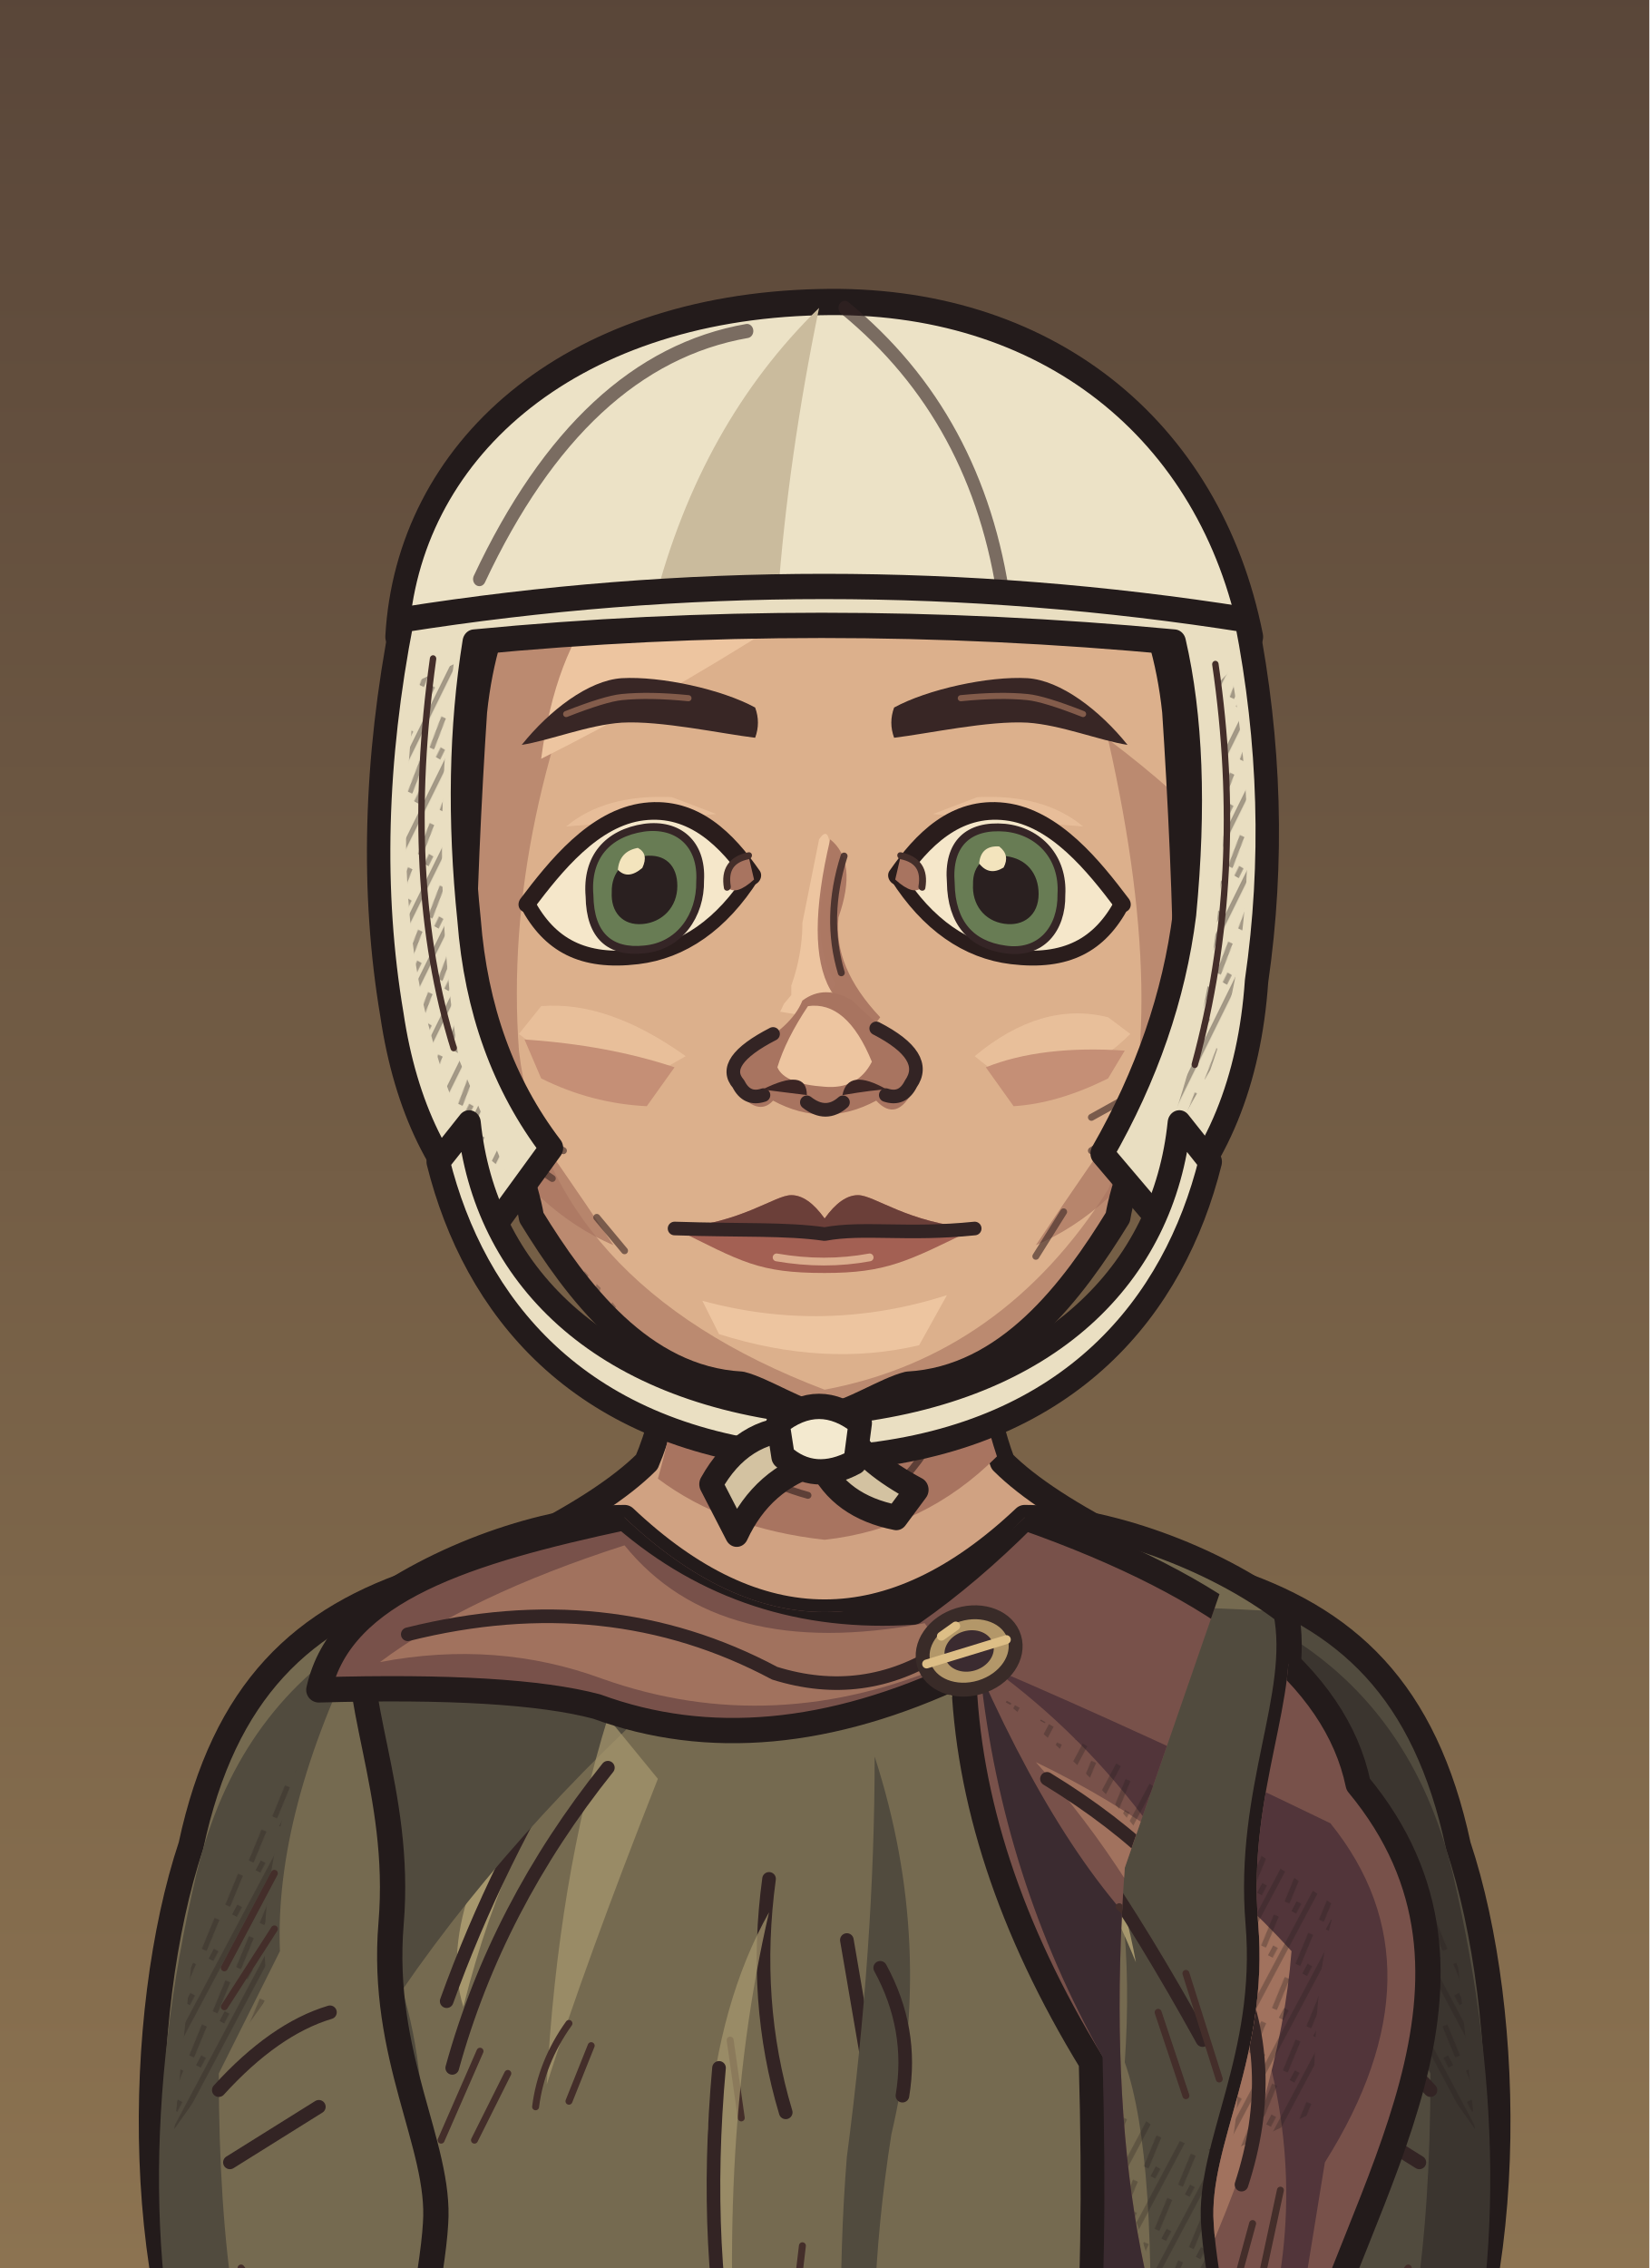
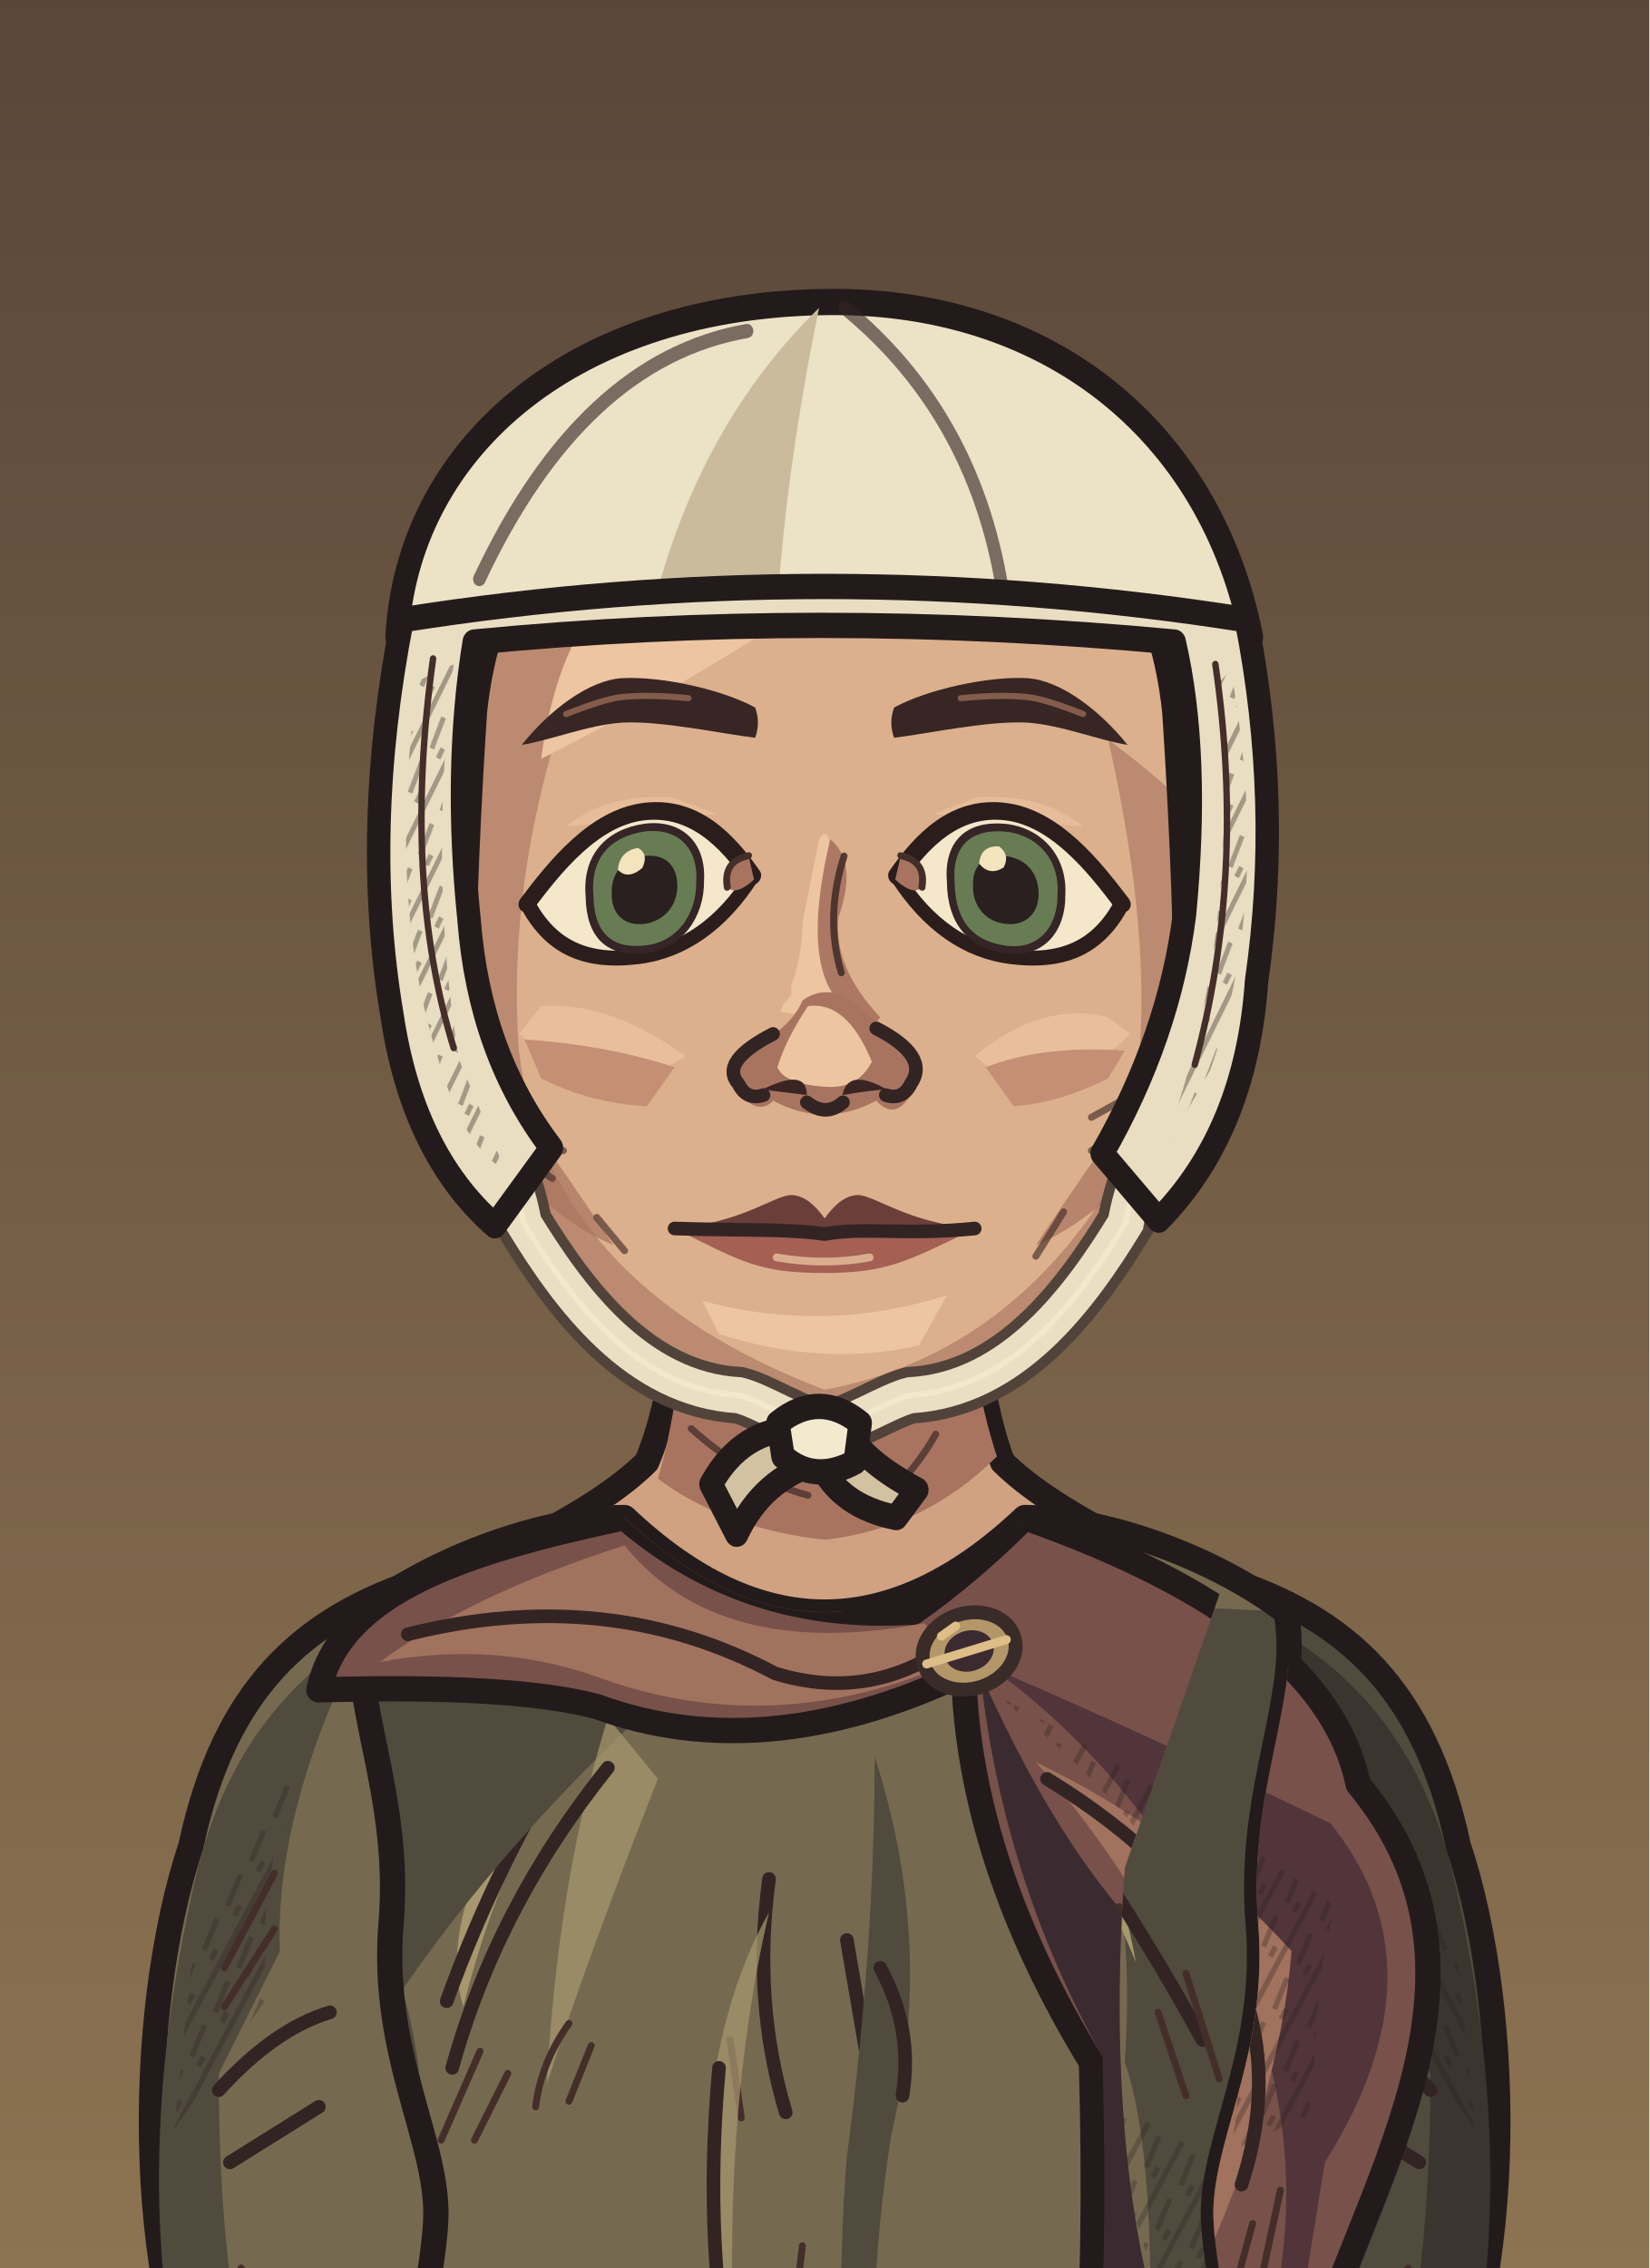
<svg xmlns="http://www.w3.org/2000/svg" xmlns:xlink="http://www.w3.org/1999/xlink" aria-labelledby="title" width="320" height="440" viewBox="0 0 320 440" role="img">
  <defs>
    <style>
      .edge {stroke:#231b1b;stroke-width:4.55;stroke-linecap:round;stroke-linejoin:round}
      .seam {fill:none;stroke:#332424;stroke-width:2.45;stroke-linecap:round;stroke-linejoin:round}
      .etch {fill:none;stroke:#442e2a;stroke-width:1.25;stroke-linecap:round}
      .hair-line {fill:none;stroke:#967661;stroke-width:1.45;stroke-linecap:round}
      .white {fill:#f5e7ca;stroke:#2a1d1c;stroke-width:2.65;stroke-linejoin:round}
      .label {fill:#efdfc1;font:600 20px Georgia,serif}
      .muted {fill:#b8aa96;font:13px 'Segoe UI',sans-serif}
      .section {fill:#dcbb8e;font:600 14px 'Segoe UI',sans-serif}
    </style>
    <linearGradient id="umber" x2="0" y2="1" gradientUnits="objectBoundingBox">
      <stop stop-color="#594639" />
      <stop offset=".56" stop-color="#8e7552" />
      <stop offset="1" stop-color="#3c3029" />
    </linearGradient>
    <linearGradient id="ash" x2="0" y2="1" gradientUnits="objectBoundingBox">
      <stop stop-color="#3b423d" />
      <stop offset=".56" stop-color="#7a7d67" />
      <stop offset="1" stop-color="#242b28" />
    </linearGradient>
    <linearGradient id="rose" x2="0" y2="1" gradientUnits="objectBoundingBox">
      <stop stop-color="#51404a" />
      <stop offset=".56" stop-color="#8a6972" />
      <stop offset="1" stop-color="#372c33" />
    </linearGradient>
    <pattern id="paper-grain" width="63" height="57" patternUnits="userSpaceOnUse">
      <path d="M1 16l2-1m21-4 5-2m16 7 6-1M12 32l3-1m16 11 4-1m20-14 4 1M4 51l5-1m41 0 9-2" fill="none" stroke="#231a1b" stroke-width=".85" opacity=".19" />
      <path d="M4 5l9-1m29 2 2-1M1 40l4-1m12 9 1-1m21-23 4-1m9 12 5-2" fill="none" stroke="#f0dbb5" stroke-width=".85" opacity=".23" />
      <path d="M16 19h.6m13-3h.7m28 6h.7m-39 15h.6m23 4h.6m-12 11h.7m29-39h.7" fill="none" stroke="#21191a" stroke-width="1.2" opacity=".28" stroke-linecap="round" />
    </pattern>
    <pattern id="ink-lines" width="7" height="9" patternUnits="userSpaceOnUse" patternTransform="rotate(28)">
      <path d="M1 -2V10m2.8-8 .6 6m1.9-1v5" stroke="#271d1d" stroke-width=".95" fill="none" opacity=".65" />
    </pattern>
    <radialGradient id="vignette" cx=".5" cy=".39" r=".72">
      <stop offset=".47" stop-color="#20191c" stop-opacity="0" />
      <stop offset="1" stop-color="#20191c" stop-opacity=".48" />
    </radialGradient>
    <g id="firs" fill="currentColor">
      <path d="M10 439Q15 379 12 300L9 220 15 146 15 54 19 80 21 147 28 230 25 326 29 439Z" />
      <path d="M17 169Q27 174 45 174L57 169 49 179 27 187 17 185                M18 194Q29 196 52 192L63 183 56 194 26 205 16 207                M15 225Q46 230 67 218L77 206 71 223 42 238 18 241                M17 252Q48 255 78 245L91 230 84 249 52 266 20 269                M14 282Q40 281 71 278L88 261 84 281 57 291 19 298                M19 312Q43 316 69 310L88 299 84 310 58 322 22 325" />
      <path d="M6 312 0 315V284L11 285M0 266 13 270V250L0 249M0 220 15 221 15 206 0 202                M0 180 16 181V167L0 165M0 141 15 150V138L0 133M0 112 17 127V118L0 104" />
      <path d="M64 440Q55 380 58 324L59 258 63 217 68 222 65 266 68 328 76 440Z                M63 291Q78 294 89 282L100 267 96 283 81 301 62 307                M63 323Q80 323 106 304L98 321 68 339                M63 316Q44 306 37 293L41 307 64 329Z" />
    </g>
    <g id="brambles" fill="none" stroke="currentColor" stroke-linecap="round" stroke-linejoin="round">
      <path stroke-width="3.8" d="M9 440Q13 401 21 380T26 333m-8 57Q39 375 43 352m-28 46Q6 377 0 376M41 440Q41 402 63 385m-20 44q26-6 39-30" />
      <path stroke-width="2" d="M23 364l14-13m-12 4-7-15m20 29 17-4m-15-1 1-11m13 49 2-17m2 14 18-5m-34 32q-12-10-17-10" />
    </g>
    <g id="night-scratches" fill="none" stroke="currentColor" stroke-width="1.2" stroke-linecap="round">
      <path d="M16 113q32-11 54-8m-30 9 16-3m184-40q19-4 44 1m-11 7 19 4                M24 335q33-3 68-16m-44 16 26-4m164-9q31 5 60-3m-39 8 38-3                M27 391q22-6 52-5m168 14q28-8 57-8m-40 11 24-4                M55 178l18-6m177 36 17 3m-12-4 17-1" />
    </g>
    <g id="shirt-setting">
      <rect width="320" height="440" fill="url(#umber)" />
      <path d="M50 217q24 8 64 1l-15 7-56 6m176-90q39-13 70-5l-26 4 28 2-64 6" fill="#856c54" opacity=".5" />
      <use xlink:href="#firs" style="color:#342827" opacity=".52" transform="translate(-26 8)" />
      <use xlink:href="#firs" style="color:#413128" opacity=".58" transform="translate(340 101) scale(-1 .81)" />
      <use xlink:href="#night-scratches" style="color:#dfbb87" opacity=".28" />
      <use xlink:href="#brambles" style="color:#291f22" opacity=".71" />
      <rect width="320" height="440" fill="url(#vignette)" />
      <rect width="320" height="440" fill="url(#paper-grain)" />
    </g>
    <g id="armor-setting">
      <rect width="320" height="440" fill="url(#ash)" />
      <path d="M42 173q49-4 68 3l-43 6 25 3-49 4m151 35q47 10 104-6l-26 14-62 8Z" fill="#707764" opacity=".48" />
      <use xlink:href="#firs" style="color:#27312c" opacity=".64" transform="translate(-36 30)" />
      <use xlink:href="#firs" style="color:#303833" opacity=".75" transform="translate(324 45) scale(-.86 1.03)" />
      <use xlink:href="#brambles" style="color:#252a27" opacity=".62" transform="translate(319 10) scale(-1 1)" />
      <use xlink:href="#night-scratches" style="color:#d8d8a9" opacity=".28" transform="translate(-2 21)" />
      <rect width="320" height="440" fill="url(#vignette)" />
      <rect width="320" height="440" fill="url(#paper-grain)" />
    </g>
    <g id="woman-setting">
      <rect width="320" height="440" fill="url(#rose)" />
      <path d="M44 235q40-4 76-1l-20 6-36 2 19 3-44 5m183-50q35 3 60-3l-24 9-31 2" fill="#775d65" opacity=".6" />
      <use xlink:href="#firs" style="color:#3b2b34" opacity=".58" transform="translate(-20 84) scale(.86 .91)" />
      <use xlink:href="#firs" style="color:#3d2e39" opacity=".68" transform="translate(327 54) scale(-.85 .98)" />
      <path d="M300 440q-2-82-6-173l-9-103 7-35 12 42 9 98 7 171Z                M294 195q-10-18-25-24l-15-1 13-4 11 2 18 15                M285 162q-13-22-34-27l-7 4 7-11 17 4 20 17                M303 242q-18-23-36-27l-13 3 15-9 11 2 21 15" fill="#3a2b33" opacity=".64" />
      <use xlink:href="#brambles" style="color:#2d2229" opacity=".8" transform="translate(12 6)" />
      <use xlink:href="#night-scratches" style="color:#e1b8a8" opacity=".28" transform="translate(0 7)" />
      <rect width="320" height="440" fill="url(#vignette)" />
      <rect width="320" height="440" fill="url(#paper-grain)" />
    </g>
    <pattern id="mail-rings" width="14" height="13" patternUnits="userSpaceOnUse" patternTransform="rotate(-7)">
      <path d="M-1 2q3-3 6 0 1 3-2 5Q0 8-1 5M6 2q3-3 6 0 1 3-2 5Q7 8 6 5M3 8q3-3 6 0 1 3-2 5-3 1-4-2M10 8q3-3 6 0" fill="none" stroke="#2d2c28" stroke-width="1.6" stroke-linecap="round" />
      <path d="M-.5 4q1.5-2 3-1m5 1q1.4-2 3-1M4 10q1.5-2 3-1m4 1q1.4-2 3-1" fill="none" stroke="#9a9b87" stroke-width="1.12" opacity=".78" stroke-linecap="round" />
    </pattern>
    <pattern id="armor-plates" width="47" height="24" patternUnits="userSpaceOnUse" patternTransform="translate(4 4) rotate(2)">
      <path d="M1 0l21 .7 1 18-3 3-17-1-1-4Zm24 1 19-1 2 15-3 7-19-2Z" fill="#85867a" stroke="#352e2a" stroke-width="1.75" stroke-linejoin="round" />
      <path d="M2 2l18 .2-.2 4L5 7 4 17Zm24 0 16-1 1 4-14 2-3 10Z" fill="#a9a58d" />
      <path d="M19 4l4 14-3 3-16-1 13-4Zm22 2 4 10-2 5-17-1 13-4Z" fill="#62655f" />
      <path d="M7 7l1-.5m6 12 3-2m16-7 5-1m-7 5 4-2" fill="none" stroke="#d0c0a0" stroke-width=".9" opacity=".76" />
      <path d="M6 12q2-2 2.7 1-1 2.2-2.7.5Zm12 1q1.8-2 2.4.6-1 2.6-2.5.8Zm11 1q1-2.2 2.8-1-.2 2.9-2.8 2.1Zm12-2q2.2-1.4 2.3.8-1 2.3-2.3.5Z" fill="#3c342d" />
    </pattern>
    <clipPath id="portrait-frame">
      <rect width="320" height="752" />
    </clipPath>
    <clipPath id="wardrobe-torso-mask">
      <path d="M124 273 C110 273 90 280 77 290 C74 305 84 322 82 346 C80 370 91 386 90 400 C89 418 74 476 68 545 Q160 564 252 545 C246 476 231 418 230 400 C229 386 240 370 238 346 C236 322 246 305 243 290 C230 280 210 273 196 273 Q160 307 124 273Z" />
    </clipPath>
    <clipPath id="wardrobe-sleeve-mask">
      <path d="M88 284C66 291 52 304 46 332C36 362 35 415 53 445H89Q111 406 106 336Z" />
    </clipPath>
    <clipPath id="wardrobe-outer-mask">
      <path d="M124 273 C110 273 90 280 77 290 C74 305 84 322 82 346 C80 370 91 386 90 400 C89 418 74 476 68 545 Q160 564 252 545 C246 476 231 418 230 400 C229 386 240 370 238 346 C236 322 246 305 243 290 C230 280 210 273 196 273 Q160 307 124 273Z" />
      <path d="M88 284C66 291 52 304 46 332C36 362 35 415 53 445H89Q111 406 106 336Z" />
      <path d="M88 284C66 291 52 304 46 332C36 362 35 415 53 445H89Q111 406 106 336Z" transform="translate(320 0) scale(-1 1)" />
    </clipPath>
    <clipPath id="face-shape-clip">
      <path d="M 160 73 C 191 73 219 90 223 128 C 224 143 225 164 225 177 C 225 189 214.75 207 212.75 219 C 204.75 232 193 248 175 249 C 171 250 165 254 160 255 C 155 254 149 250 145 249 C 127 248 115.25 232 107.25 219 C 105.25 207 95 189 95 177 C 95 164 96 143 97 128 C 101 90 129 73 160 73 Z" />
    </clipPath>
    <clipPath id="face-features-eye-left">
      <path d="M-21 0 C-16 -6 -9 -14 0 -14 C9 -14 15 -7 19.5 0 C14 8 7 12 -1 12 C-11 12 -17 8 -21 0Z" />
    </clipPath>
    <clipPath id="face-features-eye-right">
      <path d="M-21 0 C-16 -6 -9 -14 0 -14 C9 -14 15 -7 19.5 0 C14 8 7 12 -1 12 C-11 12 -17 8 -21 0Z" />
    </clipPath>
    <clipPath id="face-features-nose-bridge">
      <path d="M154 144H167V179L172 185V187H149V185L154 179Z" />
    </clipPath>
    <clipPath id="full-costume-hands-clip">
      <rect x="0" y="445" width="320" height="307" />
    </clipPath>
    <mask id="full-costume-bundled-drape" maskUnits="userSpaceOnUse" x="0" y="0" width="320" height="752">
      <rect fill="white" x="0" y="0" width="320" height="752" />
      <g clip-path="url(#portrait-frame)">
        <g clip-path="url(#wardrobe-outer-mask)">
          <path d="M124 273C96 279 73 286 69 304 Q104 303 119 307Q149 318 185 301Q186 335 208 371 Q209 406 207 430C201 459 218 515 210 548 Q236 540 239 525 C249 495 243 465 246 430 C256 394 285 356 256 321 Q250 292 196 273Q186 283 176 290Q146 292 124 273Z" fill="black" class="edge" style="stroke:black" />
        </g>
      </g>
    </mask>
  </defs>
  <svg width="320" height="440" viewBox="11.636 0 296.727 408" overflow="hidden">
    <g data-part="full-costume">
      <rect width="320" height="752" fill="url(#umber)" />
      <ellipse cx="160" cy="731" rx="113" ry="10" fill="#261f20" opacity=".5" />
      <g>
        <path d="M87 469 L158 469 Q158 548 143 598 Q135 649 135 700 H105 Q101 654 103 597 Q85 548 87 469Z" fill="#5b5950" class="edge" />
        <path d="M96 514 Q109 546 118 595 Q121 649 131 694 H108Q105 641 105 592Z" fill="#8c7c69" opacity=".53" />
        <path d="M99 556Q111 592 127 607 M102 605Q113 627 120 635" class="etch" />
        <g transform="translate(0 0)">
          <path d="M99 689Q119 683 138 691L142 718Q139 728 120 729H86Q72 728 77 717Q82 708 99 704Z" fill="#654939" class="edge" />
          <path d="M86 718Q108 706 137 711L139 720Q110 730 83 724Z" fill="#87624a" />
          <path d="M102 692Q110 700 136 699L139 704Q117 708 100 700Z" fill="#b18b65" class="edge" />
          <circle cx="130" cy="703" r="2.3" fill="#d8b986" />
          <path d="M83 725Q108 731 137 724" class="seam" />
        </g>
      </g>
      <g transform="translate(320 0) scale(-1 1)">
        <path d="M87 469 L158 469 Q158 548 143 598 Q135 649 135 700 H105 Q101 654 103 597 Q85 548 87 469Z" fill="#5b5950" class="edge" />
        <path d="M96 514 Q109 546 118 595 Q121 649 131 694 H108Q105 641 105 592Z" fill="#8c7c69" opacity=".53" />
        <path d="M99 556Q111 592 127 607 M102 605Q113 627 120 635" class="etch" />
        <g transform="translate(0 0)">
          <path d="M99 689Q119 683 138 691L142 718Q139 728 120 729H86Q72 728 77 717Q82 708 99 704Z" fill="#654939" class="edge" />
          <path d="M86 718Q108 706 137 711L139 720Q110 730 83 724Z" fill="#87624a" />
          <path d="M102 692Q110 700 136 699L139 704Q117 708 100 700Z" fill="#b18b65" class="edge" />
          <circle cx="130" cy="703" r="2.3" fill="#d8b986" />
          <path d="M83 725Q108 731 137 724" class="seam" />
        </g>
      </g>
    </g>
    <g clip-path="url(#portrait-frame)">
      <g data-part="neck">
        <g id="face-shape-neck">
          <path d="M 135 219 Q 134 249 128 263 Q 121 270 105 278 L 122 301 198 301 215 278 Q 199 270 192 263 Q 187 250 185 219 Z" fill="#d0a282" class="edge" />
          <path d="M 135 224 185 224 Q 186 247 191 262 Q 178 275 160 277 Q 142 275 130 266 Q 135 249 135 224 Z" fill="#a87460" />
          <path d="M 136 257 q 10 9 21 12 m -16 -3 7 4 m 32 -12 q -4 7 -9 11" class="etch" opacity=".75" />
        </g>
      </g>
      <g id="wardrobe-outfit-nw_gotland_mens_cloak" data-outfit="nw_gotland_mens_cloak">
        <path d="M88 284C66 291 52 304 46 332C36 362 35 415 53 445H89Q111 406 106 336Z" fill="#756a50" class="edge" data-part="sleeve-outline" data-side="left" />
        <g data-part="sleeve-left" clip-path="url(#wardrobe-sleeve-mask)">
          <path d="M47 337 Q54 308 77 294 Q61 326 62 351 L51 373 Q51 421 62 444 H48 Q33 397 47 337Z" fill="#514b3e" />
          <path d="M46 354 Q57 326 66 315 Q57 342 60 359 L43 383Z" fill="url(#ink-lines)" opacity=".44" />
          <path d="M51 376 q10 -11 20 -14 m-18 27 16 -10 M50 414 q4 11 13 21" class="seam" />
          <path d="M52 354 l9 -17 m-9 24 9 -14 m-6 61 10 13" class="etch" />
        </g>
        <g transform="translate(320 0) scale(-1 1)">
          <path d="M88 284C66 291 52 304 46 332C36 362 35 415 53 445H89Q111 406 106 336Z" fill="#514b3e" class="edge" data-part="sleeve-outline" data-side="right" />
          <g data-part="sleeve-right" clip-path="url(#wardrobe-sleeve-mask)">
            <path d="M47 337 Q54 308 77 294 Q61 326 62 351 L51 373 Q51 421 62 444 H48 Q33 397 47 337Z" fill="#3b352f" />
            <path d="M46 354 Q57 326 66 315 Q57 342 60 359 L43 383Z" fill="url(#ink-lines)" opacity=".44" />
            <path d="M51 376 q10 -11 20 -14 m-18 27 16 -10 M50 414 q4 11 13 21" class="seam" />
            <path d="M52 354 l9 -17 m-9 24 9 -14 m-6 61 10 13" class="etch" />
          </g>
        </g>
        <path d="M124 273 C110 273 90 280 77 290 C74 305 84 322 82 346 C80 370 91 386 90 400 C89 418 74 476 68 545 Q160 564 252 545 C246 476 231 418 230 400 C229 386 240 370 238 346 C236 322 246 305 243 290 C230 280 210 273 196 273 Q160 307 124 273Z" fill="#756a50" />
        <g data-part="torso" clip-path="url(#wardrobe-torso-mask)">
          <path d="M77 296 Q96 280 120 278 Q105 303 85 335Z" fill="#a6976d" />
          <path d="M184 288 Q230 289 243 290 L257 555 H207 Q226 405 214 371 Q218 313 184 288Z" fill="#514b3e" />
          <path d="M78 344 Q88 359 84 381 L69 402 L61 359Z" fill="#514b3e" />
          <path d="M207 371 Q223 390 235 386 L234 416 L220 412Z" fill="url(#ink-lines)" opacity=".42" />
          <path d="M120 307 Q103 329 95 361 Q89 342 114 309Z M179 302 Q209 314 216 353 Q203 321 179 302Z" fill="#a6976d" />
          <path d="M133 412Q124 460 118 540Q105 525 133 412Z M174 418Q185 444 194 542Q180 529 174 418Z" fill="#a6976d" opacity=".68" />
          <path d="M134 423Q125 480 118 533 M158 447Q157 490 151 535" class="etch" />
          <path d="M73 538Q160 557 247 538" class="seam" />
          <path d="M116 311 Q101 335 92 360 M190 312 Q207 329 228 367 M150 338 q-3 22 3 42 m11 -31 6 35 M184 420q5 12 6 24" class="seam" />
          <path d="M98 369 l-7 16 m12 -12 -6 12 M225 355 l6 19 m-11 -12 5 15 M143 367 l2 14 m65 44 4 13" class="etch" />
          <path d="M80 289Q122 274 141 296Q106 326 84 358 Q93 387 81 441 Q91 488 81 547L70 538 Q87 488 65 390 L70 335Z M169 316Q180 350 172 384Q167 416 170 443Q174 488 191 553L177 557 Q159 449 164 388Q169 350 169 316Z" fill="#514b3e" />
          <path d="M121 309Q112 338 110 375Q117 353 130 320Z M150 344Q140 387 145 443Q155 488 149 557H134 Q144 484 139 383Q141 360 150 344Z" fill="#a6976d" opacity=".73" />
          <path d="M121 318Q101 343 93 372 M141 372Q138 405 144 432 M170 354q6 11 4 23" class="seam" />
          <path d="M114 364q-5 7-6 15m10 -11-4 10M156 404l-2 17" class="etch" />
          <path d="M124 273Q160 307 196 273" fill="none" stroke="#3b352f" stroke-width="6" />
          <path d="M124 279Q160 313 196 279" fill="none" stroke="#a6976d" stroke-width="1.6" />
          <path d="M126 454Q113 474 117 501Q119 517 109 529 M171 468Q184 505 183 524" class="etch" />
        </g>
        <path d="M124 273 C110 273 90 280 77 290 C74 305 84 322 82 346 C80 370 91 386 90 400 C89 418 74 476 68 545 Q160 564 252 545 C246 476 231 418 230 400 C229 386 240 370 238 346 C236 322 246 305 243 290 C230 280 210 273 196 273 Q160 307 124 273Z" fill="none" class="edge" />
        <g clip-path="url(#wardrobe-outer-mask)">
          <g data-part="gotland-shoulder-cloak">
            <clipPath id="gotland-shoulder-cloak-clip">
              <path d="M124 273C96 279 73 286 69 304 Q104 303 119 307Q149 318 185 301Q186 335 208 371 Q209 406 207 430C201 459 218 515 210 548 Q236 540 239 525 C249 495 243 465 246 430 C256 394 285 356 256 321 Q250 292 196 273Q186 283 176 290Q146 292 124 273Z" />
            </clipPath>
            <path d="M124 273C96 279 73 286 69 304 Q104 303 119 307Q149 318 185 301Q186 335 208 371 Q209 406 207 430C201 459 218 515 210 548 Q236 540 239 525 C249 495 243 465 246 430 C256 394 285 356 256 321 Q250 292 196 273Q186 283 176 290Q146 292 124 273Z" fill="#78514a" class="edge" />
            <g clip-path="url(#gotland-shoulder-cloak-clip)">
              <path d="M124 278Q141 299 178 292L183 299Q151 313 120 302 Q101 295 80 299Q96 287 124 278Z" fill="#a1725e" />
              <path d="M188 301Q205 339 224 354Q236 388 222 423Q220 449 231 516 Q232 532 224 542L212 548 Q218 526 212 508Q204 448 209 429 Q211 408 210 370Q192 338 188 301Z" fill="#3b2b30" />
              <path d="M190 300Q218 312 251 328Q272 354 250 389 L244 426Q242 464 241 501Q246 515 238 524 L228 533Q235 511 230 491 Q236 466 237 428Q248 398 239 367Q223 324 190 300Z" fill="#52353a" />
              <path d="M198 317Q225 330 244 351Q242 377 227 410 Q232 388 228 364Q216 337 198 317Z" fill="#a1725e" />
              <path d="M191 305Q219 320 252 343Q248 354 248 380 L233 387Q242 345 191 305Z" fill="url(#ink-lines)" opacity=".45" />
              <path d="M85 294Q121 285 151 301Q167 306 181 297 M200 320Q249 350 235 393 M218 376Q226 403 219 431" class="seam" />
              <path d="M237 400l-3 11m8 -17 -3 14M213 343q8 7 12 14" class="etch" />
              <path d="M226 434Q220 488 230 503 Q235 512 227 524Q228 509 221 500 Q219 488 226 434Z" fill="#a1725e" />
              <path d="M216 537Q231 532 234 522 M221 436Q220 458 227 507" class="seam" />
            </g>
            <g data-part="gotland-cloak-clasp" transform="translate(186 297) rotate(-17)">
              <ellipse rx="8.5" ry="6.8" fill="#b39769" stroke="#392b28" stroke-width="2.5" />
              <ellipse rx="4.5" ry="3.65" fill="#3b2b30" />
              <path d="M-8 0H7M-4 -4l3 -1" fill="none" stroke="#ddbe86" stroke-width="1.6" stroke-linecap="round" />
            </g>
          </g>
        </g>
      </g>
      <g id="face-shape">
        <path d="M 160 73 C 191 73 219 90 223 128 C 224 143 225 164 225 177 C 225 189 214.75 207 212.75 219 C 204.75 232 193 248 175 249 C 171 250 165 254 160 255 C 155 254 149 250 145 249 C 127 248 115.25 232 107.25 219 C 105.25 207 95 189 95 177 C 95 164 96 143 97 128 C 101 90 129 73 160 73 Z" fill="#dcb08c" />
        <g clip-path="url(#face-shape-clip)">
          <path d="M 70 141 Q 104 91 123 103 Q 102 148 105 189 Q 110 231 160 250 Q 192 244 211 214 Q 223 186 211 133 Q 235 151 250 174 L 250 265 70 265 Z" fill="#bb8a70" />
          <path d="M 109 136.5 Q 114 99 142 98 Q 173 89 195 107 Q 174 98 152 112 Q 130 126 109 136.5 Z" fill="#edc5a0" />
          <g transform="translate(160 0) scale(-1 1)">
            <path d="M 25 190 Q 39 180 51 181 L 55 186 Q 45 194 32 194 Z" fill="#edc5a0" opacity=".72" />
            <path d="M 27 192 Q 39 188 54 187 L 51 194 Q 42 198.5 32 199 Z" fill="#c58f76" />
            <path d="M 56 198 Q 48 209 38 224 Q 52 218 62 202 Z" fill="#a87460" opacity=".73" />
          </g>
          <g transform="translate(160 0) scale(1 1)">
            <path d="M 27 190 Q 39 180 51 183 L 55 186 Q 45 196 32 194 Z" fill="#edc5a0" opacity=".72" />
            <path d="M 29 192 Q 39 188 54 189 L 51 194 Q 42 198.5 34 199 Z" fill="#c58f76" />
            <path d="M 56 198 Q 48 209 38 224 Q 52 218 62 202 Z" fill="#a87460" opacity=".73" />
          </g>
          <path d="M 92 183 Q 99 211 120 232 L 132 247 119 248 Q 98 234 85 212 Z M 229 184 Q 224 217 203 241 L 193 250 209 247 Q 230 233 240 211 Z" fill="url(#ink-lines)" opacity=".42" />
          <path d="M 138 234 Q 160 240 182 233 L 177 242 Q 160 246 141 240 Z" fill="#edc5a0" />
          <path d="M 104 202 l 9 5 m -8 1 6 4 m 97 -11 9 -5 m -9 11 8 -5 m -97 17 5 6 m 74 1 5 -8" class="etch" opacity=".65" />
        </g>
        <path d="M 160 73 C 191 73 219 90 223 128 C 224 143 225 164 225 177 C 225 189 214.75 207 212.75 219 C 204.75 232 193 248 175 249 C 171 250 165 254 160 255 C 155 254 149 250 145 249 C 127 248 115.25 232 107.25 219 C 105.25 207 95 189 95 177 C 95 164 96 143 97 128 C 101 90 129 73 160 73 Z" fill="none" class="edge" />
      </g>
      <g clip-path="url(#face-shape-clip)">
        <g data-part="eyes">
          <g transform="matrix(1 -0.12 0 1 127.5 160)">
            <path d="M-14 -13 Q-7 -18 5 -16 L13 -12" fill="#edc5a0" opacity=".65" />
            <path d="M-21 0 C-16 -6 -9 -14 0 -14 C9 -14 15 -7 19.5 0 C14 8 7 12 -1 12 C-11 12 -17 8 -21 0Z" class="white" />
            <g clip-path="url(#face-features-eye-left)">
              <g transform="translate(0 0) scale(1 1)">
                <path d="M-9.8 0 C-10.4 -7 -6.6 -10.9 0 -11.1 C6.1 -11.2 10.5 -7 10.1 -.3 C10.2 5.9 6.4 11 0 10.8 C-6.1 10.7 -9.7 7.2 -9.8 0Z" fill="#687c54" stroke="#352526" stroke-width="1.4" />
                <path d="M-5.8 -.2C-5.9-3.8-3.5-6 .1-6 3.8-6 6-3.6 6 .1 6 3.9 3.3 6.3-.2 6.2-3.9 6.1-6 3.3-5.8-.2Z" fill="#2a2020" />
                <path d="M-4.7-4.1Q-4.4-7.4-1.1-7.6 .9-6.3-.3-3.9-2.9-2-4.7-4.1Z" fill="#f3e4bd" />
              </g>
            </g>
            <path d="M-21 0 C-16 -6 -9 -14 0 -14 C9 -14 15 -7 19.5 0" fill="none" stroke="#2a1d1c" stroke-width="3.15" stroke-linecap="round" />
            <path d="M18.8 -3.8 Q14.2 -3.4 15 1.4 Q16.5 3.2 19.8 .6Z" fill="#a87460" />
            <path d="M18.8 -3.8 Q14.2 -3.4 15 1.4" class="etch" />
          </g>
          <g transform="matrix(-1 -0.12 0 1 192.5 160)">
            <path d="M-14 -13 Q-7 -18 5 -16 L13 -12" fill="#edc5a0" opacity=".65" />
            <path d="M-21 0 C-16 -6 -9 -14 0 -14 C9 -14 15 -7 19.5 0 C14 8 7 12 -1 12 C-11 12 -17 8 -21 0Z" class="white" />
            <g clip-path="url(#face-features-eye-right)">
              <g transform="translate(0 0) scale(-1 1)">
                <path d="M-9.8 0 C-10.4 -7 -6.6 -10.9 0 -11.1 C6.1 -11.2 10.5 -7 10.1 -.3 C10.2 5.9 6.4 11 0 10.8 C-6.1 10.7 -9.7 7.2 -9.8 0Z" fill="#687c54" stroke="#352526" stroke-width="1.4" />
                <path d="M-5.8 -.2C-5.9-3.8-3.5-6 .1-6 3.8-6 6-3.6 6 .1 6 3.9 3.3 6.3-.2 6.2-3.9 6.1-6 3.3-5.8-.2Z" fill="#2a2020" />
                <path d="M-4.7-4.1Q-4.4-7.4-1.1-7.6 .9-6.3-.3-3.9-2.9-2-4.7-4.1Z" fill="#f3e4bd" />
              </g>
            </g>
            <path d="M-21 0 C-16 -6 -9 -14 0 -14 C9 -14 15 -7 19.5 0" fill="none" stroke="#2a1d1c" stroke-width="3.15" stroke-linecap="round" />
            <path d="M18.8 -3.8 Q14.2 -3.4 15 1.4 Q16.5 3.2 19.8 .6Z" fill="#a87460" />
            <path d="M18.8 -3.8 Q14.2 -3.4 15 1.4" class="etch" />
          </g>
        </g>
        <g data-part="brows">
          <g transform="matrix(1 0 0 1 127.5 131)">
            <path d="M-22 3 C-17 -3.22 -10 -8.6 -4 -9 C3 -9.4 14 -7 20 -3.72 Q21 -1 20 1.72 C14 1 3 -1.4 -4 -1 C-10 -0.6 -17 2.22 -22 3Z" fill="#382625" />
            <path d="M-14 -2.55 Q-7 -5.3 -4 -5.6 Q1 -6.1 8 -5.4" fill="none" stroke="#835c4b" stroke-width="1.1" stroke-linecap="round" />
          </g>
          <g transform="matrix(-1 0 0 1 192.5 131)">
            <path d="M-22 3 C-17 -3.22 -10 -8.6 -4 -9 C3 -9.4 14 -7 20 -3.72 Q21 -1 20 1.72 C14 1 3 -1.4 -4 -1 C-10 -0.6 -17 2.22 -22 3Z" fill="#382625" />
            <path d="M-14 -2.55 Q-7 -5.3 -4 -5.6 Q1 -6.1 8 -5.4" fill="none" stroke="#835c4b" stroke-width="1.1" stroke-linecap="round" />
          </g>
        </g>
        <g data-part="nose">
          <g clip-path="url(#face-features-nose-bridge)">
            <path d="M159 151 Q161 148 161 154 Q157 169 162 177 L158 183 152 182 Q156 174 156 166Z" fill="#edc5a0" />
            <path d="M161 151 Q166 155 162.5 165 Q161.5 174 170 183 L167 187 161 178 Q156.5 170 161 151Z" fill="#a87460" opacity=".93" />
            <path d="M163.5 154 Q160 165 163 175" class="etch" opacity=".9" />
          </g>
          <path d="M156 180 Q160 177 165 180 C167 182 169.28 184 174 188 Q178 192 176 196 Q173 202 169.28 198 Q160 203 150.72 198 Q148 201 144 196 Q142 192 146 189 Q154 185 156 180Z" fill="#a87460" />
          <path d="M157 181 Q164 180 168.5 191 Q165.95 196 160 195.5 Q152.775 195 151.5 192 Q153 187 157 181Z" fill="#edc5a0" />
          <path d="M150.72 186 Q141 191 144.5 195 Q146 198 149 197 M169.28 185 Q179 190 175.5 195 Q174 198 171 197" class="seam" />
          <path d="M148.8 196 q8 -4 8 1 q-8 -1 -8 -1Z M163.2 197 q1 -5 8 -1 q-2 0 -8 1Z" fill="#3b2524" />
          <path d="M156.8 198.3 Q160.25 201 163.3 198.3" class="seam" />
        </g>
        <g data-part="mouth">
          <path d="M133 221 C145.15 220 151 215 154 215 Q157 215 160 219.2 Q163 215 166 215 C169 215 174.85 220 187 221 C174.85 227 171 229 160 229 C148 229 145.15 227 133 221Z" fill="#a36053" />
          <path d="M133 221 C145.15 220 151 215 154 215 Q157 215 160 219.2 Q163 215 166 215 C169 215 174.85 220 187 221 C174.85 222.25 167 220.7 160 222 C153 221 145.15 221.4 133 221Z" fill="#56322f" opacity=".72" />
          <path d="M133 221 C145.15 221.4 153 221 160 222 C167 220.7 174.85 222.25 187 221" class="seam" />
          <path d="M151.36 226.2 Q160 227.7 168.1 226.2" fill="none" stroke="#edc5a0" stroke-width="1.4" stroke-linecap="round" opacity=".76" />
        </g>
      </g>
      <g id="headgear-linen_coif">
        <g transform="matrix(0.926 0 0 1.038 11.765 -4.813)">
          <path d="M77 115 C79 83 110 58 159 57 C203 56 235 79 243 115 H230 Q160 107 90 115Z" fill="#ece2c6" class="edge" />
          <path d="M127 109 Q136 78 159 58 Q153 84 151 108Z" fill="#cabb9d" />
          <path d="M164 58 Q190 77 195 109 M93 105 Q113 67 145 62" class="seam" opacity=".62" />
        </g>
+         <path d="M89.59 177 C93.245 189 103.772 207.575 105.826 219.982 C114.042 233.422 126.109 249.963 144.595 250.997 C148.703 252.031 154.865 256.166 160 257.2 C165.135 256.166 171.297 252.031 175.405 250.997 C193.891 249.963 205.958 233.422 214.174 219.982 C216.228 207.575 226.755 189 230.41 177" fill="none" id="headgear-chin-band" stroke="#51433a" stroke-width="10.2" stroke-linecap="round" />
+         <path d="M89.59 177 C93.245 189 103.772 207.575 105.826 219.982 C114.042 233.422 126.109 249.963 144.595 250.997 C148.703 252.031 154.865 256.166 160 257.2 C165.135 256.166 171.297 252.031 175.405 250.997 C193.891 249.963 205.958 233.422 214.174 219.982 C216.228 207.575 226.755 189 230.41 177" fill="none" stroke="#eadfc2" stroke-width="6.5" stroke-linecap="round" data-material-surface="base" />
+         <path d="M89.59 177 C93.245 189 103.772 207.575 105.826 219.982 C114.042 233.422 126.109 249.963 144.595 250.997 C148.703 252.031 154.865 256.166 160 257.2 C165.135 256.166 171.297 252.031 175.405 250.997 C193.891 249.963 205.958 233.422 214.174 219.982 C216.228 207.575 226.755 189 230.41 177" fill="none" stroke="#f7edd1" stroke-width="1" opacity=".65" />
        <g transform="matrix(0.926 0 0 1 11.765 -0.5)">
          <path d="M78 112 Q160 100 242 112 Q249 145 244 177 Q242 204 225 220 L214 208 Q227 187 230 165 Q233 136 228 116 Q159 110 92 116 Q88 139 91 166 Q93 190 107 207 L96 221 Q80 208 76 183 Q70 150 78 112Z" fill="#e9dec1" class="edge" />
          <path d="M81 123 Q75 162 85 191 Q90 207 98 211 L89 191 Q83 157 88 120Z M239 121 Q247 162 235 193 L224 211 Q241 174 237 123Z" fill="url(#ink-lines)" opacity=".55" />
          <path d="M84 119 Q78 159 88 189 M236 120 Q242 158 232 192" class="etch" />
        </g>
        <g transform="matrix(0.926 0 0 1 11.765 5)">
-           <path d="M91 197 C94 224 116 245 157 249 L153 257 C112 253 92 230 85 204Z M229 197 C226 224 204 245 163 249 L167 257 C208 253 228 230 235 204Z" fill="#eadfc2" class="edge" />
          <path d="M155 252 Q144 252 138 262 L143 271 Q148 261 159 258 Q163 266 174 268 L178 263 Q168 258 165 253Z" fill="#d3c2a1" class="edge" />
          <path d="M151 251 Q159 245 167 251 L166 258 Q158 262 152 257Z" fill="#f3e9cf" class="edge" />
        </g>
      </g>
    </g>
    <g data-part="handheld-equipment" mask="url(#full-costume-bundled-drape)">
      <g data-part="hands" clip-path="url(#full-costume-hands-clip)">
        <g>
          <path d="M60 441 Q59 454 60 464 Q62 474 71 473Q88 473 86 460 L83 442Z" fill="#dcb08c" class="edge" data-part="hand" />
          <path d="M71 458Q81 454 85 460 M67 464q5 4 8 3" class="etch" />
        </g>
        <g transform="translate(320 0) scale(-1 1)">
          <path d="M60 441 Q59 454 60 464 Q62 474 71 473Q88 473 86 460 L83 442Z" fill="#dcb08c" class="edge" data-part="hand" />
          <path d="M71 458Q81 454 85 460 M67 464q5 4 8 3" class="etch" />
        </g>
      </g>
    </g>
  </svg>
</svg>
